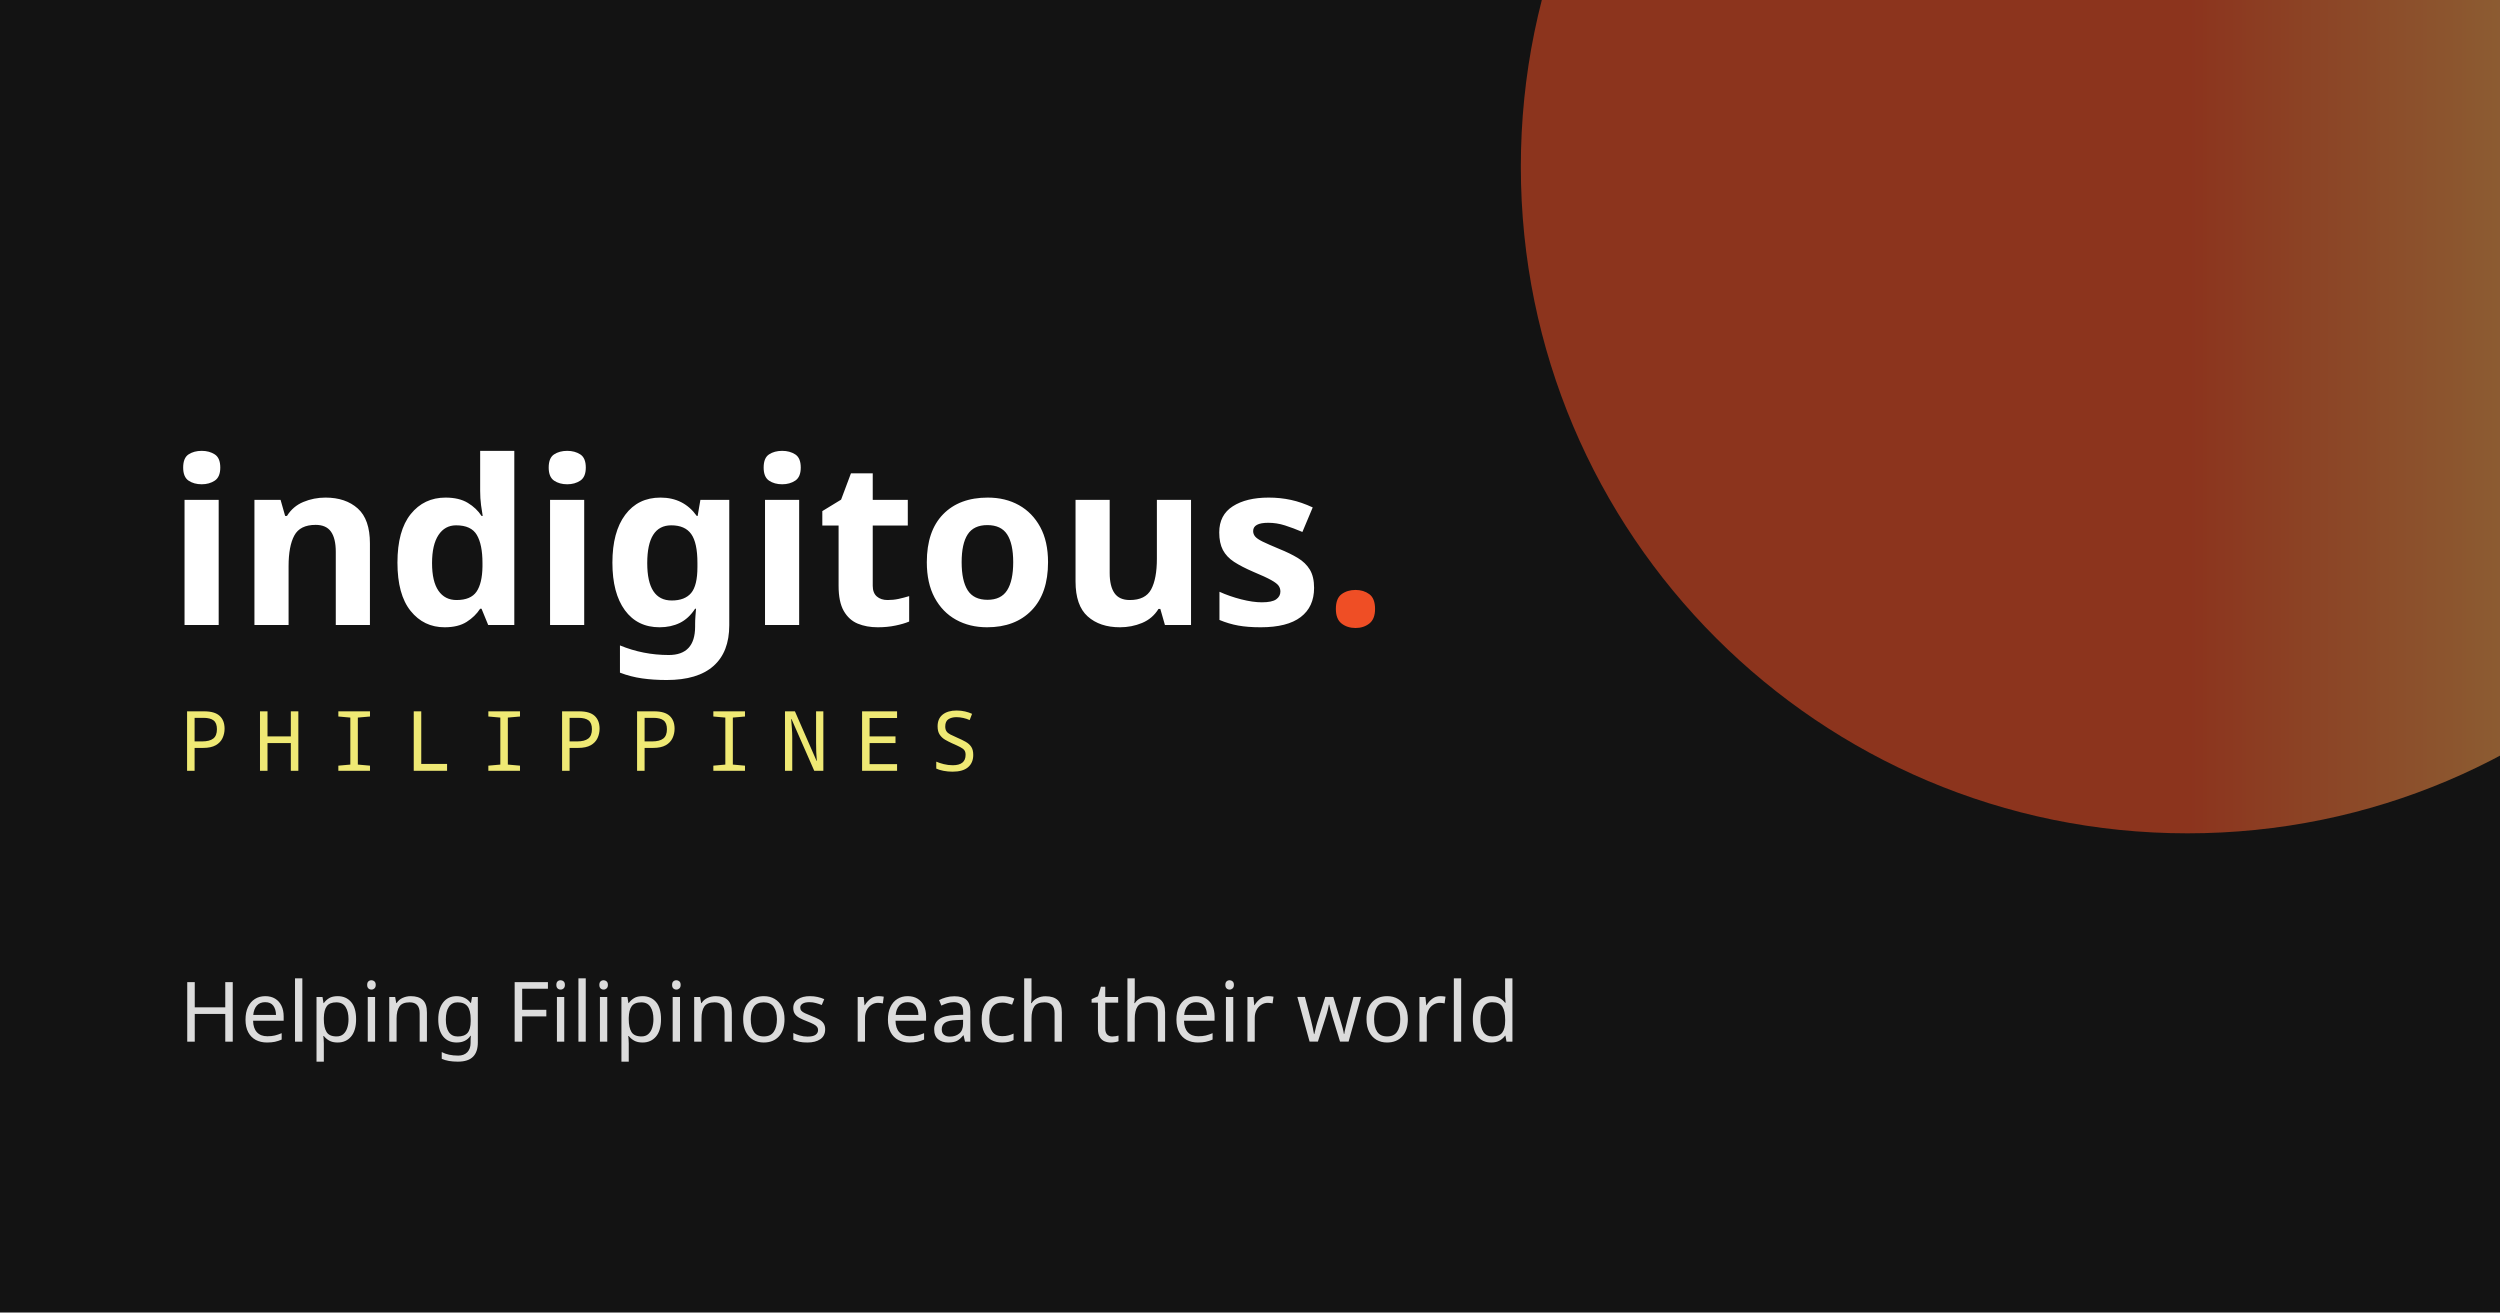
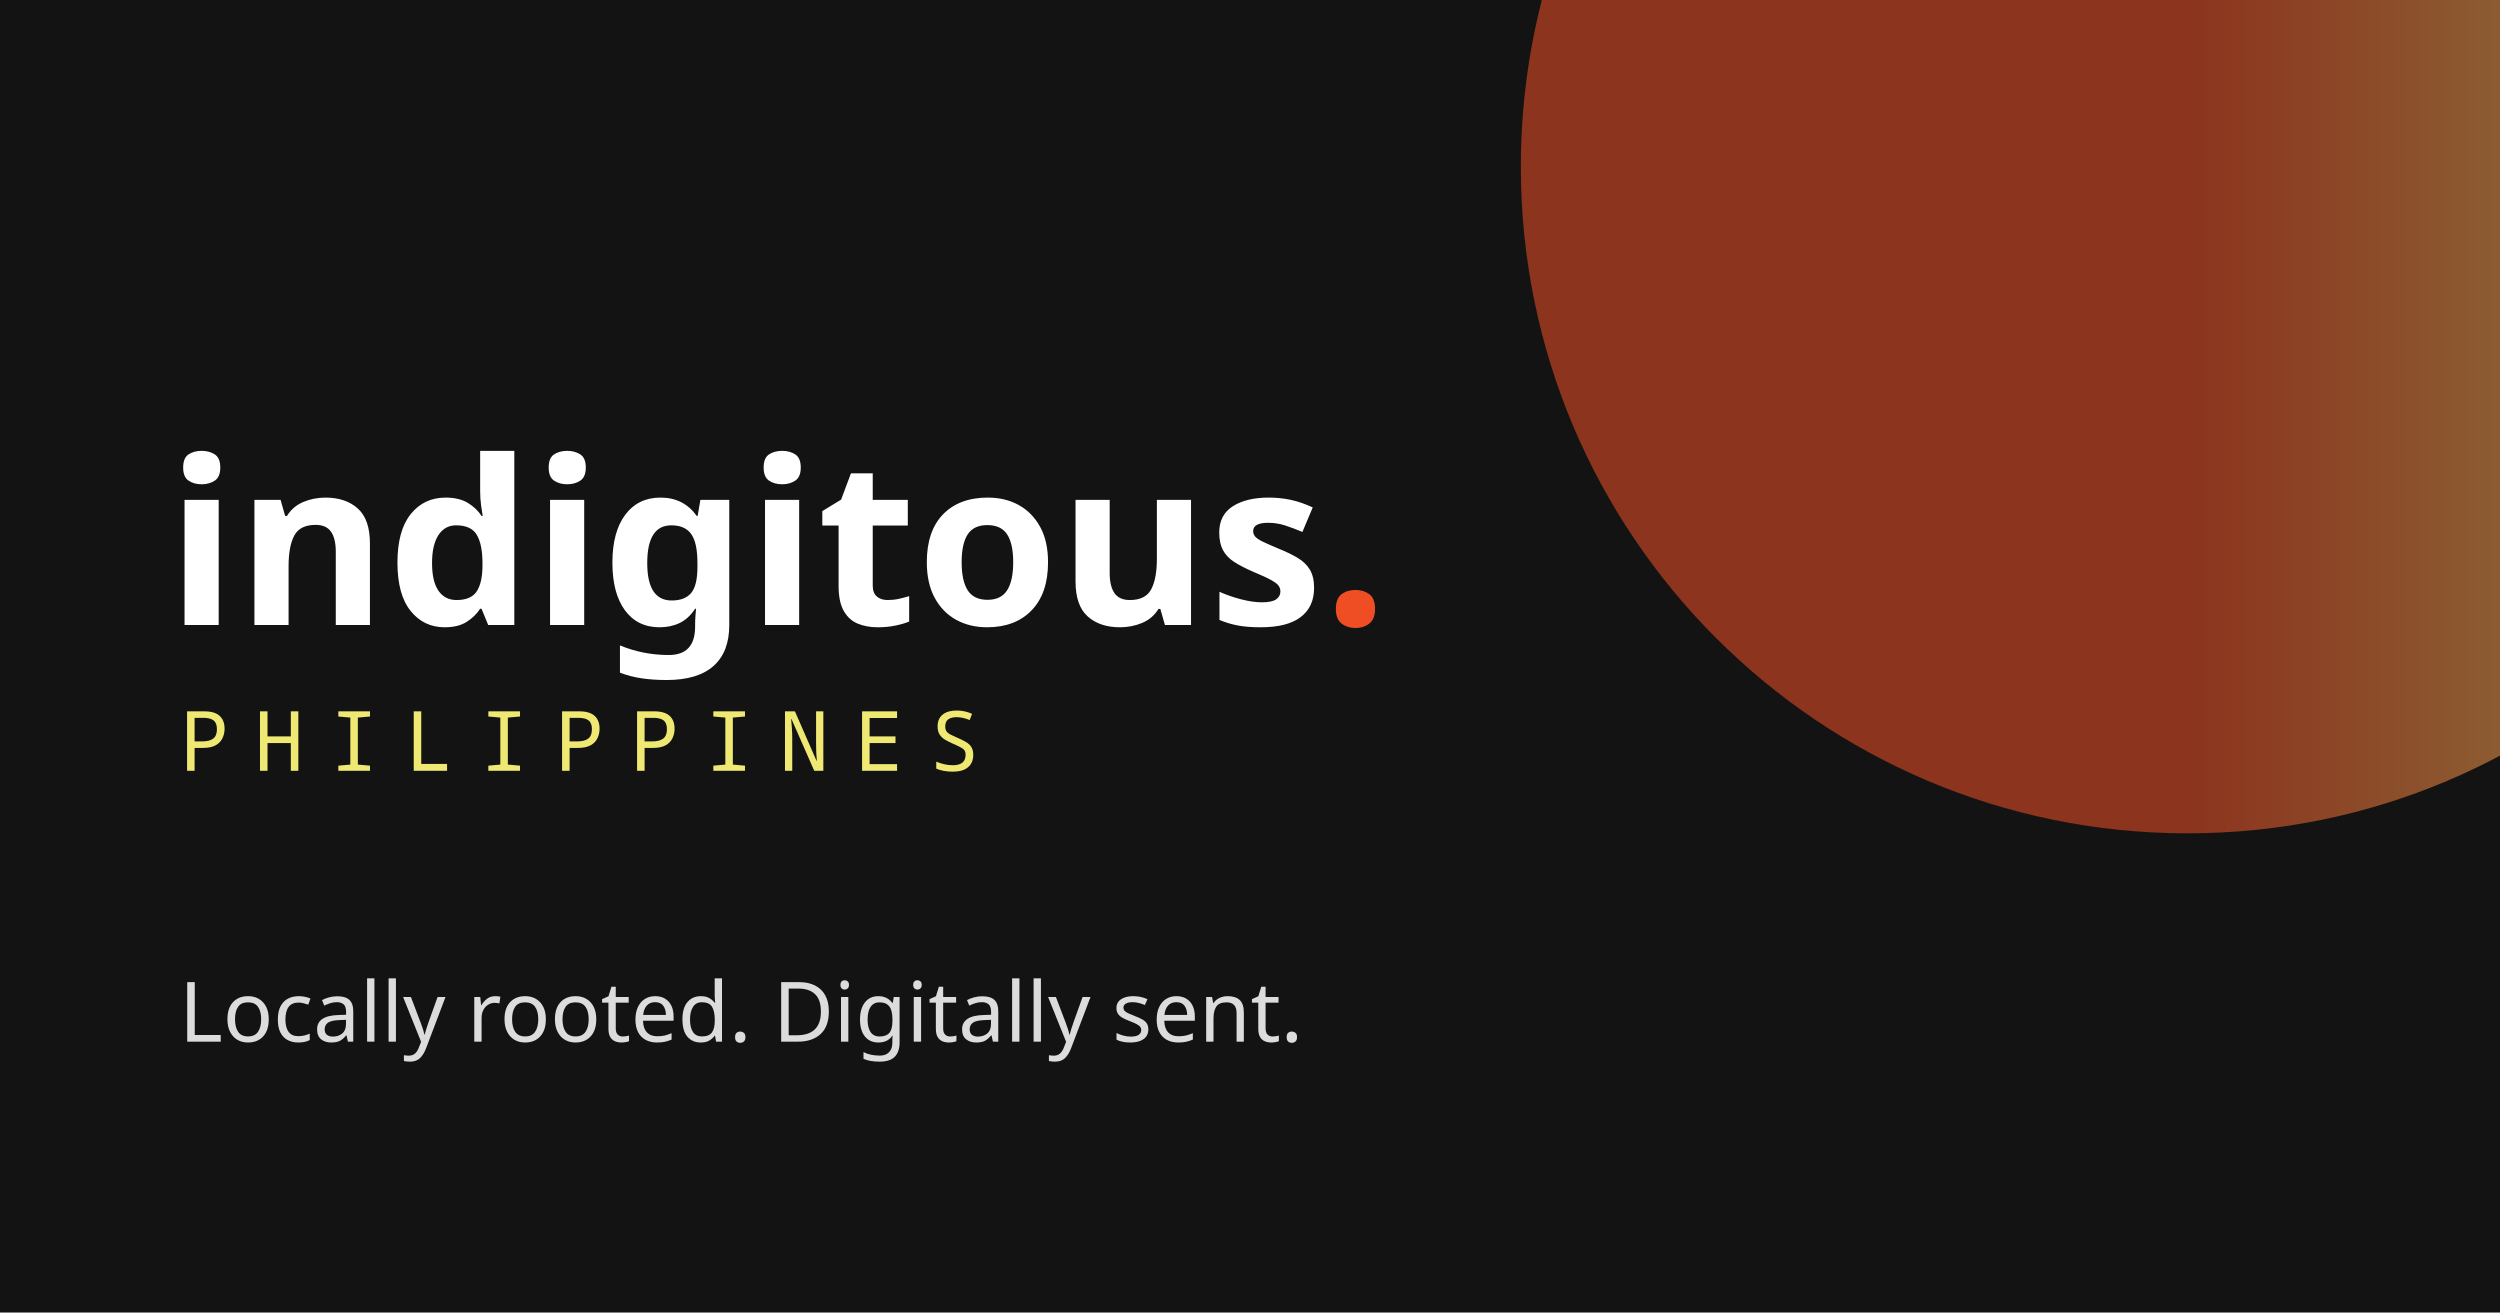
<svg xmlns="http://www.w3.org/2000/svg" width="1200" height="630" viewBox="0 0 1200 630">
  <defs>
    <linearGradient id="g" x1="0" x2="1">
      <stop offset=".5" stop-color="#EF4E25" />
      <stop offset="1.4" stop-color="#EFE974" />
    </linearGradient>
  </defs>
  <rect width="1200" height="630" fill="#131313" />
  <circle cx="1050" cy="80" r="320" fill="url(#g)" opacity=".55" />
  <text x="80" y="300" font-family="Noto Sans, Arial, sans-serif" font-size="110" font-weight="700" fill="#fff">indigitous<tspan fill="#EF4E25">.</tspan>
  </text>
  <text x="86" y="370" font-family="Noto Sans Mono, monospace" font-size="40" letter-spacing="12" fill="#EFE974">PHILIPPINES</text>
-   <text x="86" y="500" font-family="Noto Sans, Arial, sans-serif" font-size="40" fill="#fff" opacity=".85">Helping Filipinos reach their world</text>
+   <text x="86" y="500" font-family="Noto Sans, Arial, sans-serif" font-size="40" fill="#fff" opacity=".85">Locally rooted. Digitally sent.</text>
</svg>
